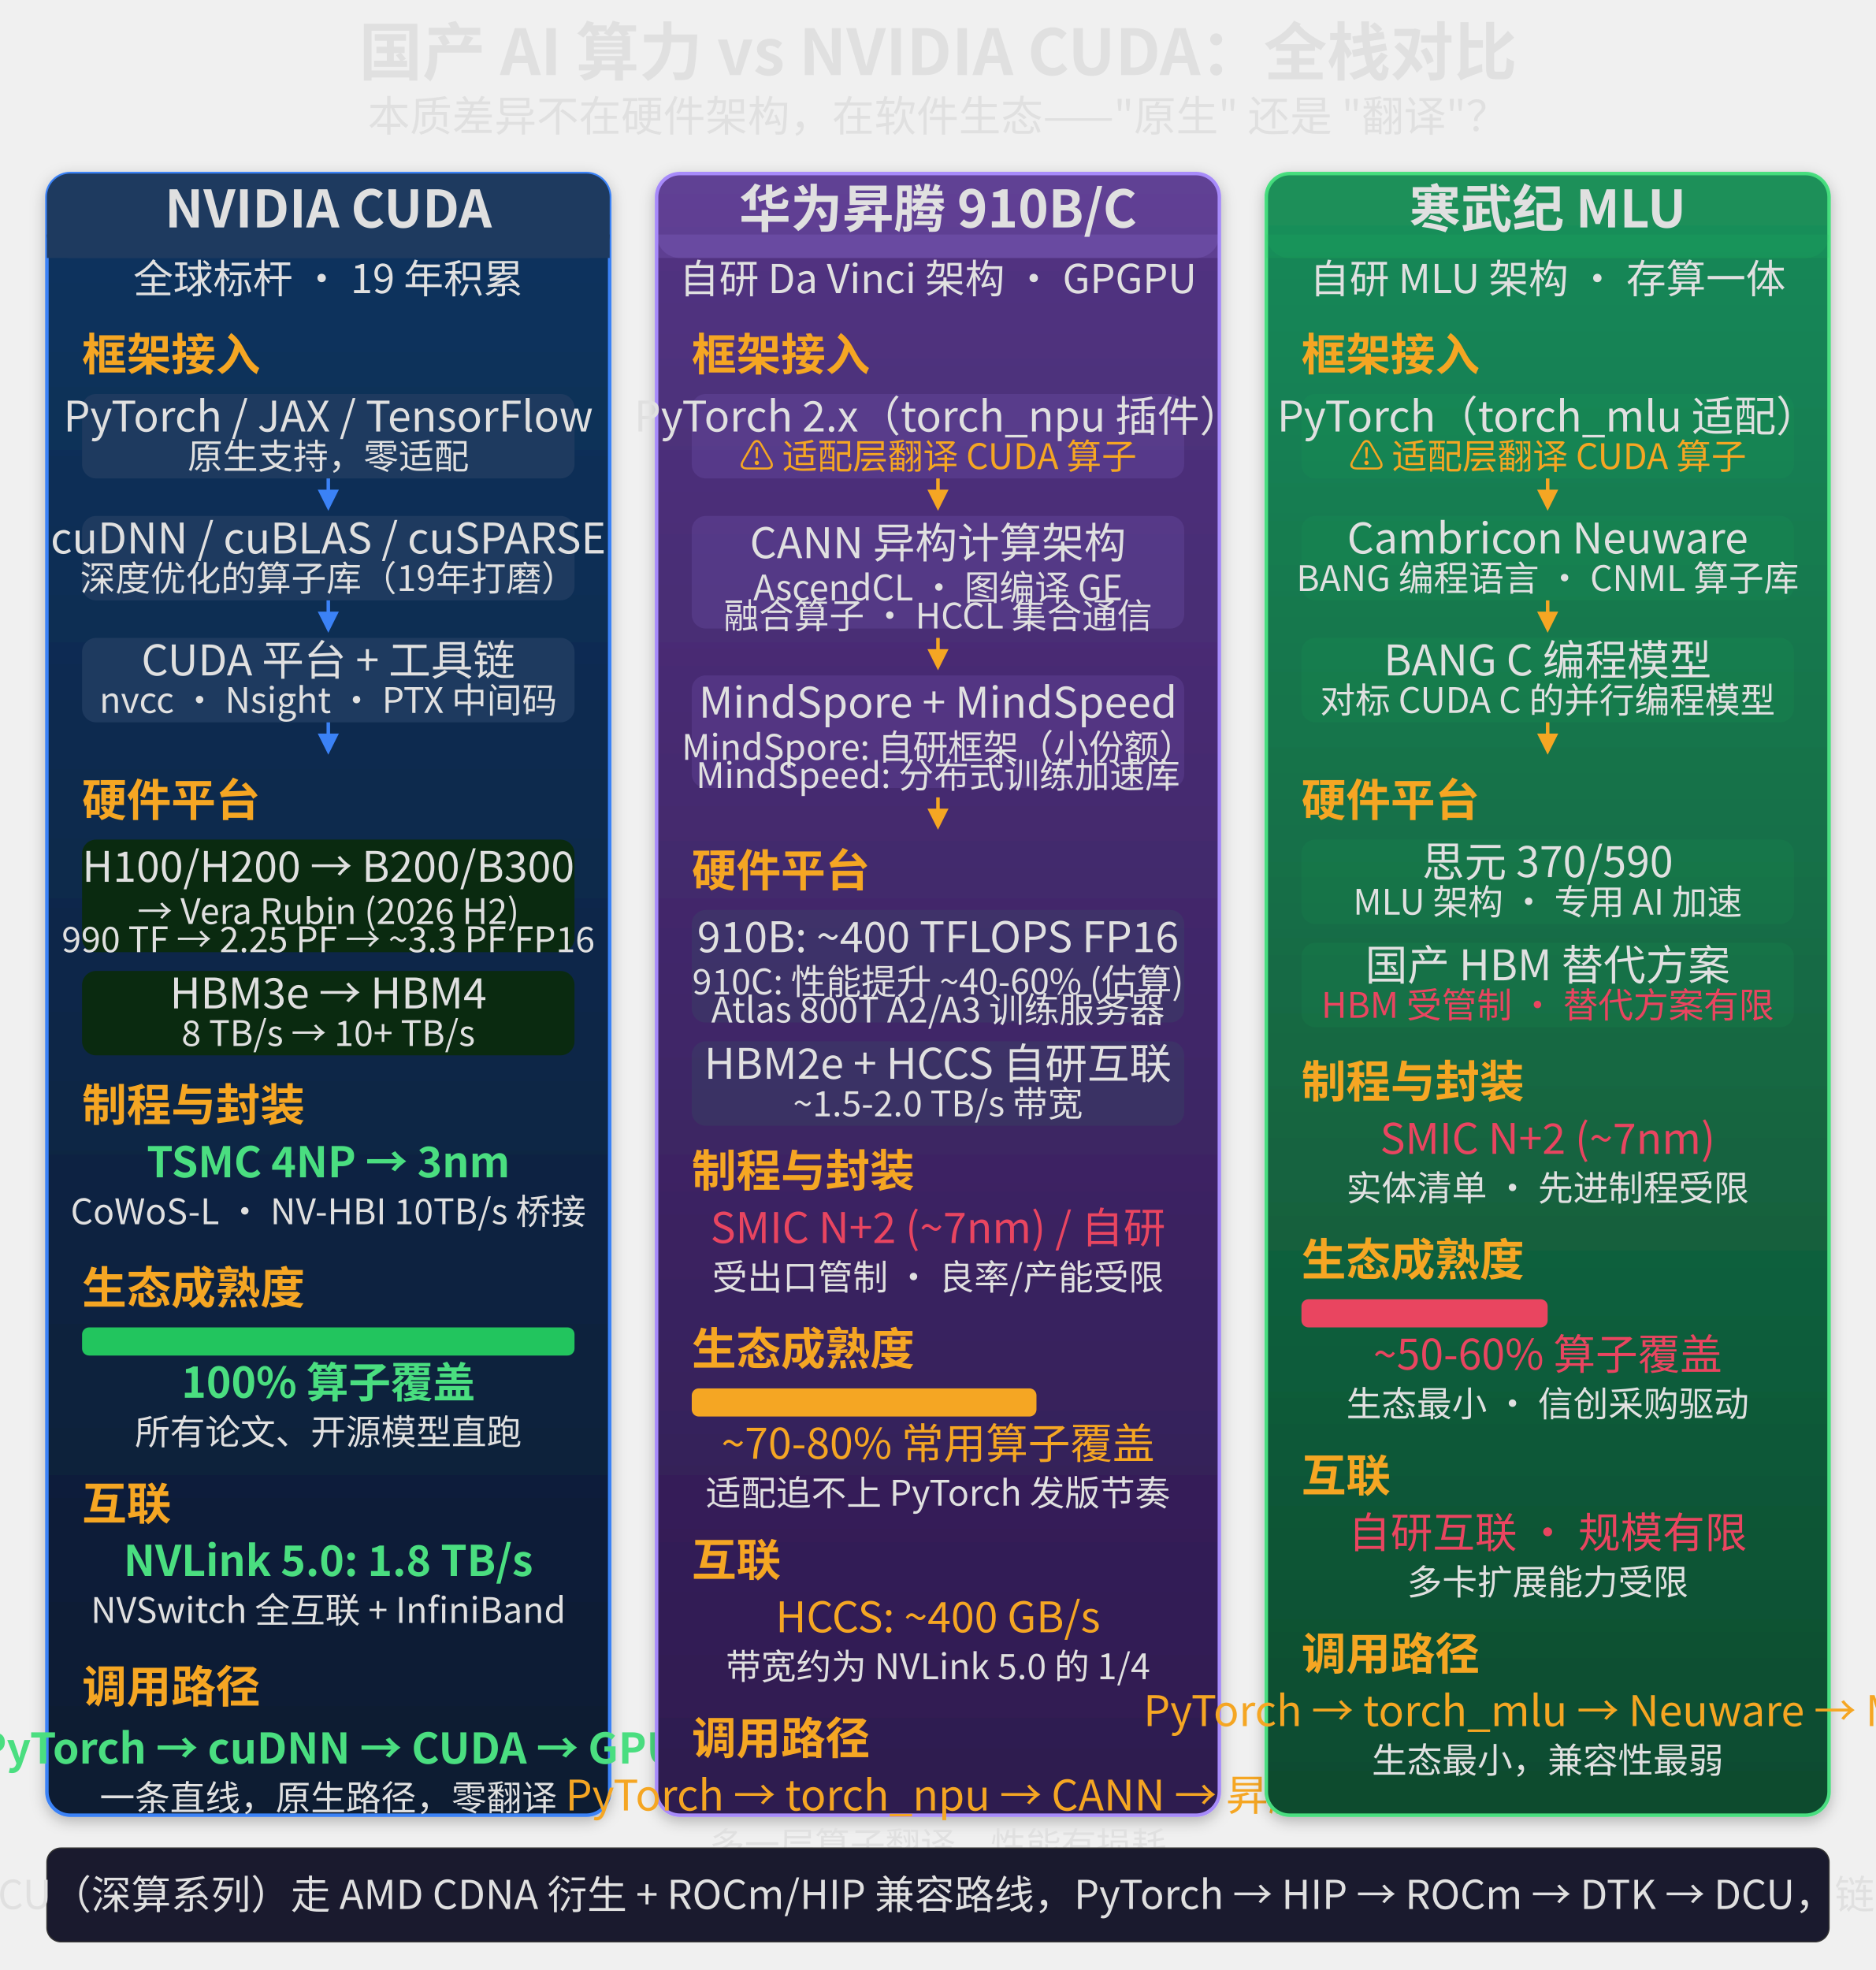
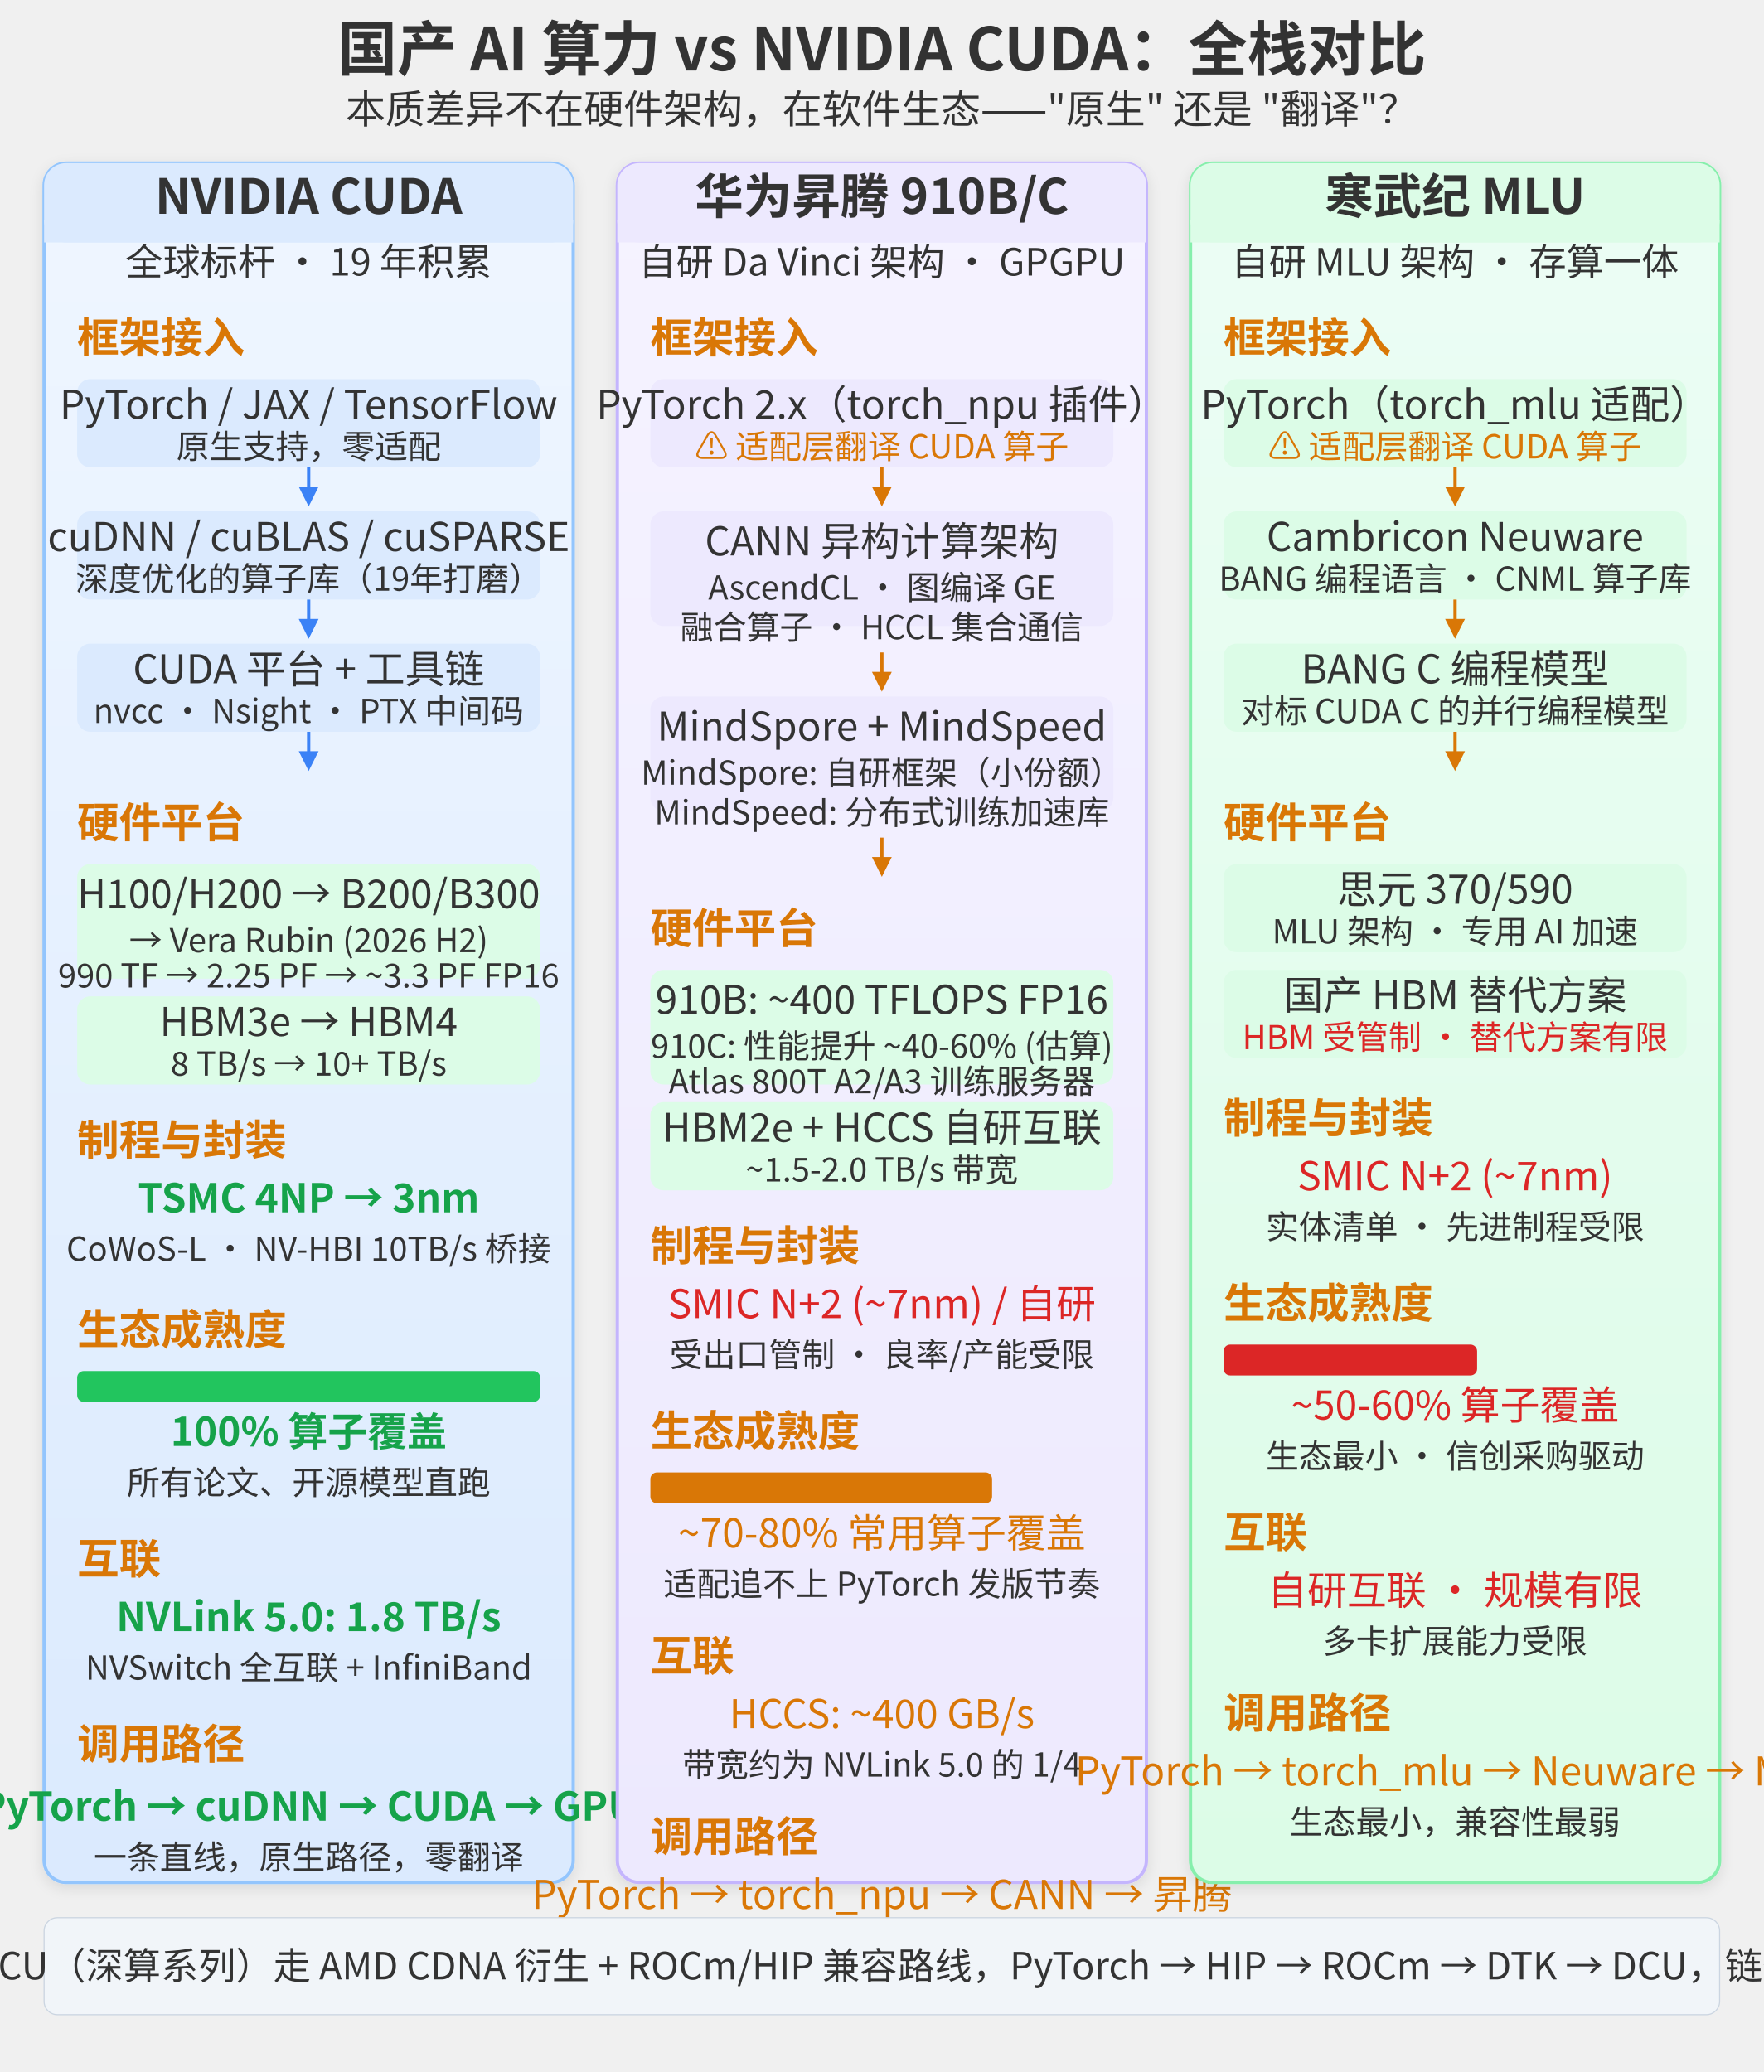
- <svg xmlns="http://www.w3.org/2000/svg" viewBox="0 0 800 840" font-family="'PingFang SC', 'Microsoft YaHei', 'Noto Sans CJK SC', sans-serif">
+ <svg xmlns="http://www.w3.org/2000/svg" viewBox="0 0 800 940" font-family="'PingFang SC', 'Microsoft YaHei', 'Noto Sans CJK SC', sans-serif">
  <defs>
    <linearGradient id="nvGrad" x1="0" y1="0" x2="0" y2="1">
-       <stop offset="0%" stop-color="#0f3460" />
-       <stop offset="100%" stop-color="#0a1a30" />
+       <stop offset="0%" stop-color="#eff6ff" />
+       <stop offset="100%" stop-color="#dbeafe" />
    </linearGradient>
    <linearGradient id="ascendGrad" x1="0" y1="0" x2="0" y2="1">
-       <stop offset="0%" stop-color="#533483" />
-       <stop offset="100%" stop-color="#2d1a4e" />
+       <stop offset="0%" stop-color="#f5f3ff" />
+       <stop offset="100%" stop-color="#ede9fe" />
    </linearGradient>
    <linearGradient id="cambriconGrad" x1="0" y1="0" x2="0" y2="1">
-       <stop offset="0%" stop-color="#1a8a5a" />
-       <stop offset="100%" stop-color="#0d4a2e" />
+       <stop offset="0%" stop-color="#ecfdf5" />
+       <stop offset="100%" stop-color="#dcfce7" />
    </linearGradient>
    <filter id="shadow">
-       <feDropShadow dx="0" dy="2" stdDeviation="3" flood-opacity="0.25" />
+       <feDropShadow dx="0" dy="2" stdDeviation="3" flood-opacity="0.1" />
    </filter>
    <marker id="nvArrow" viewBox="0 0 10 10" refX="8" refY="5" markerWidth="6" markerHeight="6" orient="auto">
      <path d="M0,0 L10,5 L0,10" fill="#3b82f6" />
    </marker>
    <marker id="cnArrow" viewBox="0 0 10 10" refX="8" refY="5" markerWidth="6" markerHeight="6" orient="auto">
-       <path d="M0,0 L10,5 L0,10" fill="#f5a623" />
+       <path d="M0,0 L10,5 L0,10" fill="#d97706" />
    </marker>
  </defs>
  <style>
-     text { fill: #e0e0e0; }
+     text { fill: #333333; }
    .col-title { font-size: 22px; font-weight: 700; }
    .col-sub { font-size: 17px; }
-     .section { font-size: 19px; font-weight: 700; fill: #f5a623; }
+     .section { font-size: 19px; font-weight: 700; fill: #d97706; }
    .item { font-size: 18px; }
    .item-sub { font-size: 15px; }
-     .good { fill: #4ade80; font-weight: 600; }
-     .warn { fill: #f5a623; }
-     .bad { fill: #e94560; }
+     .good { fill: #16a34a; font-weight: 600; }
+     .warn { fill: #d97706; }
+     .bad { fill: #dc2626; }
  </style>
-   <text x="400" y="32" text-anchor="middle" font-size="27" font-weight="700" fill="#fff">国产 AI 算力 vs NVIDIA CUDA：全栈对比</text>
-   <text x="400" y="56" text-anchor="middle" font-size="18" fill="#888">本质差异不在硬件架构，在软件生态——"原生" 还是 "翻译"？</text>
-   <rect x="20" y="74" width="240" height="700" rx="10" fill="url(#nvGrad)" stroke="#3b82f6" stroke-width="1.5" filter="url(#shadow)" />
-   <rect x="20" y="74" width="240" height="36" rx="10" fill="#1e3a5f" />
-   <rect x="20" y="100" width="240" height="10" fill="#1e3a5f" />
-   <text x="140" y="97" text-anchor="middle" class="col-title" fill="#60a5fa">NVIDIA CUDA</text>
-   <text x="140" y="125" text-anchor="middle" class="col-sub" fill="#93c5fd">全球标杆 · 19 年积累</text>
-   <text x="35" y="158" class="section">框架接入</text>
-   <rect x="35" y="168" width="210" height="36" rx="6" fill="#1e3a5f" />
-   <text x="140" y="184" text-anchor="middle" class="item" fill="#bfdbfe">PyTorch / JAX / TensorFlow</text>
-   <text x="140" y="200" text-anchor="middle" class="item-sub" fill="#60a5fa">原生支持，零适配</text>
-   <line x1="140" y1="204" x2="140" y2="216" stroke="#3b82f6" stroke-width="1.5" marker-end="url(#nvArrow)" />
-   <rect x="35" y="220" width="210" height="36" rx="6" fill="#1e3a5f" />
-   <text x="140" y="236" text-anchor="middle" class="item" fill="#bfdbfe">cuDNN / cuBLAS / cuSPARSE</text>
-   <text x="140" y="252" text-anchor="middle" class="item-sub" fill="#60a5fa">深度优化的算子库（19年打磨）</text>
-   <line x1="140" y1="256" x2="140" y2="268" stroke="#3b82f6" stroke-width="1.5" marker-end="url(#nvArrow)" />
-   <rect x="35" y="272" width="210" height="36" rx="6" fill="#1e3a5f" />
-   <text x="140" y="288" text-anchor="middle" class="item" fill="#bfdbfe">CUDA 平台 + 工具链</text>
-   <text x="140" y="304" text-anchor="middle" class="item-sub" fill="#60a5fa">nvcc · Nsight · PTX 中间码</text>
-   <line x1="140" y1="308" x2="140" y2="320" stroke="#3b82f6" stroke-width="1.5" marker-end="url(#nvArrow)" />
-   <text x="35" y="348" class="section">硬件平台</text>
-   <rect x="35" y="358" width="210" height="48" rx="6" fill="#0a2a10" />
-   <text x="140" y="376" text-anchor="middle" class="item" fill="#bbf7d0">H100/H200 → B200/B300</text>
-   <text x="140" y="394" text-anchor="middle" class="item-sub" fill="#4ade80">→ Vera Rubin (2026 H2)</text>
-   <text x="140" y="406" text-anchor="middle" class="item-sub" fill="#4ade80">990 TF → 2.25 PF → ~3.3 PF FP16</text>
-   <rect x="35" y="414" width="210" height="36" rx="6" fill="#0a2a10" />
-   <text x="140" y="430" text-anchor="middle" class="item" fill="#bbf7d0">HBM3e → HBM4</text>
-   <text x="140" y="446" text-anchor="middle" class="item-sub" fill="#4ade80">8 TB/s → 10+ TB/s</text>
-   <text x="35" y="478" class="section">制程与封装</text>
-   <text x="140" y="502" text-anchor="middle" class="item good">TSMC 4NP → 3nm</text>
-   <text x="140" y="522" text-anchor="middle" class="item-sub" fill="#4ade80">CoWoS-L · NV-HBI 10TB/s 桥接</text>
-   <text x="35" y="556" class="section">生态成熟度</text>
-   <rect x="35" y="566" width="210" height="12" rx="3" fill="#22c55e" />
-   <text x="140" y="596" text-anchor="middle" class="item good">100% 算子覆盖</text>
-   <text x="140" y="616" text-anchor="middle" class="item-sub" fill="#888">所有论文、开源模型直跑</text>
-   <text x="35" y="648" class="section">互联</text>
-   <text x="140" y="672" text-anchor="middle" class="item good">NVLink 5.0: 1.8 TB/s</text>
-   <text x="140" y="692" text-anchor="middle" class="item-sub" fill="#4ade80">NVSwitch 全互联 + InfiniBand</text>
-   <text x="35" y="726" class="section">调用路径</text>
-   <text x="140" y="752" text-anchor="middle" class="item good">PyTorch → cuDNN → CUDA → GPU</text>
-   <text x="140" y="772" text-anchor="middle" class="item-sub" fill="#4ade80">一条直线，原生路径，零翻译</text>
-   <rect x="280" y="74" width="240" height="700" rx="10" fill="url(#ascendGrad)" stroke="#a78bfa" stroke-width="1.5" filter="url(#shadow)" />
-   <rect x="280" y="74" width="240" height="36" rx="10" fill="rgba(167,139,250,0.15)" />
-   <rect x="280" y="100" width="240" height="10" fill="rgba(167,139,250,0.15)" />
-   <text x="400" y="97" text-anchor="middle" class="col-title" fill="#c4b5fd">华为昇腾 910B/C</text>
-   <text x="400" y="125" text-anchor="middle" class="col-sub" fill="#a78bfa">自研 Da Vinci 架构 · GPGPU</text>
-   <text x="295" y="158" class="section">框架接入</text>
-   <rect x="295" y="168" width="210" height="36" rx="6" fill="rgba(167,139,250,0.12)" />
-   <text x="400" y="184" text-anchor="middle" class="item" fill="#c4b5fd">PyTorch 2.x（torch_npu 插件）</text>
-   <text x="400" y="200" text-anchor="middle" class="item-sub warn">⚠ 适配层翻译 CUDA 算子</text>
-   <line x1="400" y1="204" x2="400" y2="216" stroke="#f5a623" stroke-width="1.5" marker-end="url(#cnArrow)" />
-   <rect x="295" y="220" width="210" height="48" rx="6" fill="rgba(167,139,250,0.12)" />
-   <text x="400" y="238" text-anchor="middle" class="item" fill="#c4b5fd">CANN 异构计算架构</text>
-   <text x="400" y="256" text-anchor="middle" class="item-sub" fill="#a78bfa">AscendCL · 图编译 GE</text>
-   <text x="400" y="268" text-anchor="middle" class="item-sub" fill="#a78bfa">融合算子 · HCCL 集合通信</text>
-   <line x1="400" y1="272" x2="400" y2="284" stroke="#f5a623" stroke-width="1.5" marker-end="url(#cnArrow)" />
-   <rect x="295" y="288" width="210" height="48" rx="6" fill="rgba(167,139,250,0.12)" />
-   <text x="400" y="306" text-anchor="middle" class="item" fill="#c4b5fd">MindSpore + MindSpeed</text>
-   <text x="400" y="324" text-anchor="middle" class="item-sub" fill="#a78bfa">MindSpore: 自研框架（小份额）</text>
-   <text x="400" y="336" text-anchor="middle" class="item-sub" fill="#a78bfa">MindSpeed: 分布式训练加速库</text>
-   <line x1="400" y1="340" x2="400" y2="352" stroke="#f5a623" stroke-width="1.5" marker-end="url(#cnArrow)" />
-   <text x="295" y="378" class="section">硬件平台</text>
-   <rect x="295" y="388" width="210" height="48" rx="6" fill="rgba(34,197,94,0.08)" />
-   <text x="400" y="406" text-anchor="middle" class="item" fill="#bbf7d0">910B: ~400 TFLOPS FP16</text>
-   <text x="400" y="424" text-anchor="middle" class="item-sub" fill="#4ade80">910C: 性能提升 ~40-60% (估算)</text>
-   <text x="400" y="436" text-anchor="middle" class="item-sub" fill="#4ade80">Atlas 800T A2/A3 训练服务器</text>
-   <rect x="295" y="444" width="210" height="36" rx="6" fill="rgba(34,197,94,0.08)" />
-   <text x="400" y="460" text-anchor="middle" class="item" fill="#bbf7d0">HBM2e + HCCS 自研互联</text>
-   <text x="400" y="476" text-anchor="middle" class="item-sub" fill="#4ade80">~1.5-2.0 TB/s 带宽</text>
-   <text x="295" y="506" class="section">制程与封装</text>
-   <text x="400" y="530" text-anchor="middle" class="item bad">SMIC N+2 (~7nm) / 自研</text>
-   <text x="400" y="550" text-anchor="middle" class="item-sub" fill="#f87171">受出口管制 · 良率/产能受限</text>
-   <text x="295" y="582" class="section">生态成熟度</text>
-   <rect x="295" y="592" width="147" height="12" rx="3" fill="#f5a623" />
-   <text x="400" y="622" text-anchor="middle" class="item warn">~70-80% 常用算子覆盖</text>
-   <text x="400" y="642" text-anchor="middle" class="item-sub" fill="#888">适配追不上 PyTorch 发版节奏</text>
-   <text x="295" y="672" class="section">互联</text>
-   <text x="400" y="696" text-anchor="middle" class="item warn">HCCS: ~400 GB/s</text>
-   <text x="400" y="716" text-anchor="middle" class="item-sub" fill="#f87171">带宽约为 NVLink 5.0 的 1/4</text>
-   <text x="295" y="748" class="section">调用路径</text>
-   <text x="400" y="772" text-anchor="middle" class="item warn">PyTorch → torch_npu → CANN → 昇腾</text>
-   <text x="400" y="792" text-anchor="middle" class="item-sub" fill="#e94560">多一层算子翻译，性能有损耗</text>
-   <rect x="540" y="74" width="240" height="700" rx="10" fill="url(#cambriconGrad)" stroke="#4ade80" stroke-width="1.5" filter="url(#shadow)" />
-   <rect x="540" y="74" width="240" height="36" rx="10" fill="rgba(34,197,94,0.12)" />
-   <rect x="540" y="100" width="240" height="10" fill="rgba(34,197,94,0.12)" />
-   <text x="660" y="97" text-anchor="middle" class="col-title" fill="#86efac">寒武纪 MLU</text>
-   <text x="660" y="125" text-anchor="middle" class="col-sub" fill="#4ade80">自研 MLU 架构 · 存算一体</text>
-   <text x="555" y="158" class="section">框架接入</text>
-   <rect x="555" y="168" width="210" height="36" rx="6" fill="rgba(34,197,94,0.08)" />
-   <text x="660" y="184" text-anchor="middle" class="item" fill="#bbf7d0">PyTorch（torch_mlu 适配）</text>
-   <text x="660" y="200" text-anchor="middle" class="item-sub warn">⚠ 适配层翻译 CUDA 算子</text>
-   <line x1="660" y1="204" x2="660" y2="216" stroke="#f5a623" stroke-width="1.5" marker-end="url(#cnArrow)" />
-   <rect x="555" y="220" width="210" height="36" rx="6" fill="rgba(34,197,94,0.08)" />
-   <text x="660" y="236" text-anchor="middle" class="item" fill="#bbf7d0">Cambricon Neuware</text>
-   <text x="660" y="252" text-anchor="middle" class="item-sub" fill="#4ade80">BANG 编程语言 · CNML 算子库</text>
-   <line x1="660" y1="256" x2="660" y2="268" stroke="#f5a623" stroke-width="1.5" marker-end="url(#cnArrow)" />
-   <rect x="555" y="272" width="210" height="36" rx="6" fill="rgba(34,197,94,0.08)" />
-   <text x="660" y="288" text-anchor="middle" class="item" fill="#bbf7d0">BANG C 编程模型</text>
-   <text x="660" y="304" text-anchor="middle" class="item-sub" fill="#4ade80">对标 CUDA C 的并行编程模型</text>
-   <line x1="660" y1="308" x2="660" y2="320" stroke="#f5a623" stroke-width="1.5" marker-end="url(#cnArrow)" />
-   <text x="555" y="348" class="section">硬件平台</text>
-   <rect x="555" y="358" width="210" height="36" rx="6" fill="rgba(34,197,94,0.08)" />
-   <text x="660" y="374" text-anchor="middle" class="item" fill="#bbf7d0">思元 370/590</text>
-   <text x="660" y="390" text-anchor="middle" class="item-sub" fill="#4ade80">MLU 架构 · 专用 AI 加速</text>
-   <rect x="555" y="402" width="210" height="36" rx="6" fill="rgba(34,197,94,0.08)" />
-   <text x="660" y="418" text-anchor="middle" class="item" fill="#bbf7d0">国产 HBM 替代方案</text>
-   <text x="660" y="434" text-anchor="middle" class="item-sub bad">HBM 受管制 · 替代方案有限</text>
-   <text x="555" y="468" class="section">制程与封装</text>
-   <text x="660" y="492" text-anchor="middle" class="item bad">SMIC N+2 (~7nm)</text>
-   <text x="660" y="512" text-anchor="middle" class="item-sub" fill="#f87171">实体清单 · 先进制程受限</text>
-   <text x="555" y="544" class="section">生态成熟度</text>
-   <rect x="555" y="554" width="105" height="12" rx="3" fill="#e94560" />
-   <text x="660" y="584" text-anchor="middle" class="item bad">~50-60% 算子覆盖</text>
-   <text x="660" y="604" text-anchor="middle" class="item-sub" fill="#888">生态最小 · 信创采购驱动</text>
-   <text x="555" y="636" class="section">互联</text>
-   <text x="660" y="660" text-anchor="middle" class="item bad">自研互联 · 规模有限</text>
-   <text x="660" y="680" text-anchor="middle" class="item-sub" fill="#f87171">多卡扩展能力受限</text>
-   <text x="555" y="712" class="section">调用路径</text>
-   <text x="660" y="736" text-anchor="middle" class="item warn">PyTorch → torch_mlu → Neuware → MLU</text>
-   <text x="660" y="756" text-anchor="middle" class="item-sub" fill="#e94560">生态最小，兼容性最弱</text>
-   <rect x="20" y="788" width="760" height="40" rx="6" fill="#1a1a2e" stroke="#333" stroke-width="0.5" />
-   <text x="400" y="814" text-anchor="middle" font-size="17" fill="#888">海光 DCU（深算系列）走 AMD CDNA 衍生 + ROCm/HIP 兼容路线，PyTorch → HIP → ROCm → DTK → DCU，链条最长</text>
+   <text x="400" y="32" text-anchor="middle" font-size="27" font-weight="700" fill="#1a1a1a">国产 AI 算力 vs NVIDIA CUDA：全栈对比</text>
+   <text x="400" y="56" text-anchor="middle" font-size="18" fill="#666">本质差异不在硬件架构，在软件生态——"原生" 还是 "翻译"？</text>
+   <rect x="20" y="74" width="240" height="780" rx="10" fill="url(#nvGrad)" stroke="#93c5fd" stroke-width="1.5" filter="url(#shadow)" />
+   <rect x="20" y="74" width="240" height="36" rx="10" fill="#dbeafe" />
+   <rect x="20" y="100" width="240" height="10" fill="#dbeafe" />
+   <text x="140" y="97" text-anchor="middle" class="col-title" fill="#1e40af">NVIDIA CUDA</text>
+   <text x="140" y="125" text-anchor="middle" class="col-sub" fill="#3b82f6">全球标杆 · 19 年积累</text>
+   <text x="35" y="160" class="section">框架接入</text>
+   <rect x="35" y="172" width="210" height="40" rx="6" fill="#dbeafe" />
+   <text x="140" y="190" text-anchor="middle" class="item" fill="#1e40af">PyTorch / JAX / TensorFlow</text>
+   <text x="140" y="208" text-anchor="middle" class="item-sub" fill="#3b82f6">原生支持，零适配</text>
+   <line x1="140" y1="212" x2="140" y2="228" stroke="#3b82f6" stroke-width="1.5" marker-end="url(#nvArrow)" />
+   <rect x="35" y="232" width="210" height="40" rx="6" fill="#dbeafe" />
+   <text x="140" y="250" text-anchor="middle" class="item" fill="#1e40af">cuDNN / cuBLAS / cuSPARSE</text>
+   <text x="140" y="268" text-anchor="middle" class="item-sub" fill="#3b82f6">深度优化的算子库（19年打磨）</text>
+   <line x1="140" y1="272" x2="140" y2="288" stroke="#3b82f6" stroke-width="1.5" marker-end="url(#nvArrow)" />
+   <rect x="35" y="292" width="210" height="40" rx="6" fill="#dbeafe" />
+   <text x="140" y="310" text-anchor="middle" class="item" fill="#1e40af">CUDA 平台 + 工具链</text>
+   <text x="140" y="328" text-anchor="middle" class="item-sub" fill="#3b82f6">nvcc · Nsight · PTX 中间码</text>
+   <line x1="140" y1="332" x2="140" y2="348" stroke="#3b82f6" stroke-width="1.5" marker-end="url(#nvArrow)" />
+   <text x="35" y="380" class="section">硬件平台</text>
+   <rect x="35" y="392" width="210" height="52" rx="6" fill="#dcfce7" />
+   <text x="140" y="412" text-anchor="middle" class="item" fill="#166534">H100/H200 → B200/B300</text>
+   <text x="140" y="432" text-anchor="middle" class="item-sub" fill="#16a34a">→ Vera Rubin (2026 H2)</text>
+   <text x="140" y="448" text-anchor="middle" class="item-sub" fill="#16a34a">990 TF → 2.25 PF → ~3.3 PF FP16</text>
+   <rect x="35" y="452" width="210" height="40" rx="6" fill="#dcfce7" />
+   <text x="140" y="470" text-anchor="middle" class="item" fill="#166534">HBM3e → HBM4</text>
+   <text x="140" y="488" text-anchor="middle" class="item-sub" fill="#16a34a">8 TB/s → 10+ TB/s</text>
+   <text x="35" y="524" class="section">制程与封装</text>
+   <text x="140" y="550" text-anchor="middle" class="item good">TSMC 4NP → 3nm</text>
+   <text x="140" y="572" text-anchor="middle" class="item-sub" fill="#16a34a">CoWoS-L · NV-HBI 10TB/s 桥接</text>
+   <text x="35" y="610" class="section">生态成熟度</text>
+   <rect x="35" y="622" width="210" height="14" rx="3" fill="#22c55e" />
+   <text x="140" y="656" text-anchor="middle" class="item good">100% 算子覆盖</text>
+   <text x="140" y="678" text-anchor="middle" class="item-sub" fill="#666">所有论文、开源模型直跑</text>
+   <text x="35" y="714" class="section">互联</text>
+   <text x="140" y="740" text-anchor="middle" class="item good">NVLink 5.0: 1.8 TB/s</text>
+   <text x="140" y="762" text-anchor="middle" class="item-sub" fill="#16a34a">NVSwitch 全互联 + InfiniBand</text>
+   <text x="35" y="798" class="section">调用路径</text>
+   <text x="140" y="826" text-anchor="middle" class="item good">PyTorch → cuDNN → CUDA → GPU</text>
+   <text x="140" y="848" text-anchor="middle" class="item-sub" fill="#16a34a">一条直线，原生路径，零翻译</text>
+   <rect x="280" y="74" width="240" height="780" rx="10" fill="url(#ascendGrad)" stroke="#c4b5fd" stroke-width="1.5" filter="url(#shadow)" />
+   <rect x="280" y="74" width="240" height="36" rx="10" fill="#ede9fe" />
+   <rect x="280" y="100" width="240" height="10" fill="#ede9fe" />
+   <text x="400" y="97" text-anchor="middle" class="col-title" fill="#5b21b6">华为昇腾 910B/C</text>
+   <text x="400" y="125" text-anchor="middle" class="col-sub" fill="#7c3aed">自研 Da Vinci 架构 · GPGPU</text>
+   <text x="295" y="160" class="section">框架接入</text>
+   <rect x="295" y="172" width="210" height="40" rx="6" fill="#ede9fe" />
+   <text x="400" y="190" text-anchor="middle" class="item" fill="#5b21b6">PyTorch 2.x（torch_npu 插件）</text>
+   <text x="400" y="208" text-anchor="middle" class="item-sub warn">⚠ 适配层翻译 CUDA 算子</text>
+   <line x1="400" y1="212" x2="400" y2="228" stroke="#d97706" stroke-width="1.5" marker-end="url(#cnArrow)" />
+   <rect x="295" y="232" width="210" height="52" rx="6" fill="#ede9fe" />
+   <text x="400" y="252" text-anchor="middle" class="item" fill="#5b21b6">CANN 异构计算架构</text>
+   <text x="400" y="272" text-anchor="middle" class="item-sub" fill="#7c3aed">AscendCL · 图编译 GE</text>
+   <text x="400" y="290" text-anchor="middle" class="item-sub" fill="#7c3aed">融合算子 · HCCL 集合通信</text>
+   <line x1="400" y1="296" x2="400" y2="312" stroke="#d97706" stroke-width="1.5" marker-end="url(#cnArrow)" />
+   <rect x="295" y="316" width="210" height="52" rx="6" fill="#ede9fe" />
+   <text x="400" y="336" text-anchor="middle" class="item" fill="#5b21b6">MindSpore + MindSpeed</text>
+   <text x="400" y="356" text-anchor="middle" class="item-sub" fill="#7c3aed">MindSpore: 自研框架（小份额）</text>
+   <text x="400" y="374" text-anchor="middle" class="item-sub" fill="#7c3aed">MindSpeed: 分布式训练加速库</text>
+   <line x1="400" y1="380" x2="400" y2="396" stroke="#d97706" stroke-width="1.5" marker-end="url(#cnArrow)" />
+   <text x="295" y="428" class="section">硬件平台</text>
+   <rect x="295" y="440" width="210" height="52" rx="6" fill="#dcfce7" />
+   <text x="400" y="460" text-anchor="middle" class="item" fill="#166534">910B: ~400 TFLOPS FP16</text>
+   <text x="400" y="480" text-anchor="middle" class="item-sub" fill="#16a34a">910C: 性能提升 ~40-60% (估算)</text>
+   <text x="400" y="496" text-anchor="middle" class="item-sub" fill="#16a34a">Atlas 800T A2/A3 训练服务器</text>
+   <rect x="295" y="500" width="210" height="40" rx="6" fill="#dcfce7" />
+   <text x="400" y="518" text-anchor="middle" class="item" fill="#166534">HBM2e + HCCS 自研互联</text>
+   <text x="400" y="536" text-anchor="middle" class="item-sub" fill="#16a34a">~1.5-2.0 TB/s 带宽</text>
+   <text x="295" y="572" class="section">制程与封装</text>
+   <text x="400" y="598" text-anchor="middle" class="item bad">SMIC N+2 (~7nm) / 自研</text>
+   <text x="400" y="620" text-anchor="middle" class="item-sub" fill="#dc2626">受出口管制 · 良率/产能受限</text>
+   <text x="295" y="656" class="section">生态成熟度</text>
+   <rect x="295" y="668" width="155" height="14" rx="3" fill="#d97706" />
+   <text x="400" y="702" text-anchor="middle" class="item warn">~70-80% 常用算子覆盖</text>
+   <text x="400" y="724" text-anchor="middle" class="item-sub" fill="#666">适配追不上 PyTorch 发版节奏</text>
+   <text x="295" y="758" class="section">互联</text>
+   <text x="400" y="784" text-anchor="middle" class="item warn">HCCS: ~400 GB/s</text>
+   <text x="400" y="806" text-anchor="middle" class="item-sub" fill="#dc2626">带宽约为 NVLink 5.0 的 1/4</text>
+   <text x="295" y="840" class="section">调用路径</text>
+   <text x="400" y="866" text-anchor="middle" class="item warn">PyTorch → torch_npu → CANN → 昇腾</text>
+   <text x="400" y="888" text-anchor="middle" class="item-sub" fill="#dc2626">多一层算子翻译，性能有损耗</text>
+   <rect x="540" y="74" width="240" height="780" rx="10" fill="url(#cambriconGrad)" stroke="#86efac" stroke-width="1.5" filter="url(#shadow)" />
+   <rect x="540" y="74" width="240" height="36" rx="10" fill="#dcfce7" />
+   <rect x="540" y="100" width="240" height="10" fill="#dcfce7" />
+   <text x="660" y="97" text-anchor="middle" class="col-title" fill="#166534">寒武纪 MLU</text>
+   <text x="660" y="125" text-anchor="middle" class="col-sub" fill="#16a34a">自研 MLU 架构 · 存算一体</text>
+   <text x="555" y="160" class="section">框架接入</text>
+   <rect x="555" y="172" width="210" height="40" rx="6" fill="#dcfce7" />
+   <text x="660" y="190" text-anchor="middle" class="item" fill="#166534">PyTorch（torch_mlu 适配）</text>
+   <text x="660" y="208" text-anchor="middle" class="item-sub warn">⚠ 适配层翻译 CUDA 算子</text>
+   <line x1="660" y1="212" x2="660" y2="228" stroke="#d97706" stroke-width="1.5" marker-end="url(#cnArrow)" />
+   <rect x="555" y="232" width="210" height="40" rx="6" fill="#dcfce7" />
+   <text x="660" y="250" text-anchor="middle" class="item" fill="#166534">Cambricon Neuware</text>
+   <text x="660" y="268" text-anchor="middle" class="item-sub" fill="#16a34a">BANG 编程语言 · CNML 算子库</text>
+   <line x1="660" y1="272" x2="660" y2="288" stroke="#d97706" stroke-width="1.5" marker-end="url(#cnArrow)" />
+   <rect x="555" y="292" width="210" height="40" rx="6" fill="#dcfce7" />
+   <text x="660" y="310" text-anchor="middle" class="item" fill="#166534">BANG C 编程模型</text>
+   <text x="660" y="328" text-anchor="middle" class="item-sub" fill="#16a34a">对标 CUDA C 的并行编程模型</text>
+   <line x1="660" y1="332" x2="660" y2="348" stroke="#d97706" stroke-width="1.5" marker-end="url(#cnArrow)" />
+   <text x="555" y="380" class="section">硬件平台</text>
+   <rect x="555" y="392" width="210" height="40" rx="6" fill="#dcfce7" />
+   <text x="660" y="410" text-anchor="middle" class="item" fill="#166534">思元 370/590</text>
+   <text x="660" y="428" text-anchor="middle" class="item-sub" fill="#16a34a">MLU 架构 · 专用 AI 加速</text>
+   <rect x="555" y="440" width="210" height="40" rx="6" fill="#dcfce7" />
+   <text x="660" y="458" text-anchor="middle" class="item" fill="#166534">国产 HBM 替代方案</text>
+   <text x="660" y="476" text-anchor="middle" class="item-sub bad">HBM 受管制 · 替代方案有限</text>
+   <text x="555" y="514" class="section">制程与封装</text>
+   <text x="660" y="540" text-anchor="middle" class="item bad">SMIC N+2 (~7nm)</text>
+   <text x="660" y="562" text-anchor="middle" class="item-sub" fill="#dc2626">实体清单 · 先进制程受限</text>
+   <text x="555" y="598" class="section">生态成熟度</text>
+   <rect x="555" y="610" width="115" height="14" rx="3" fill="#dc2626" />
+   <text x="660" y="644" text-anchor="middle" class="item bad">~50-60% 算子覆盖</text>
+   <text x="660" y="666" text-anchor="middle" class="item-sub" fill="#666">生态最小 · 信创采购驱动</text>
+   <text x="555" y="702" class="section">互联</text>
+   <text x="660" y="728" text-anchor="middle" class="item bad">自研互联 · 规模有限</text>
+   <text x="660" y="750" text-anchor="middle" class="item-sub" fill="#dc2626">多卡扩展能力受限</text>
+   <text x="555" y="784" class="section">调用路径</text>
+   <text x="660" y="810" text-anchor="middle" class="item warn">PyTorch → torch_mlu → Neuware → MLU</text>
+   <text x="660" y="832" text-anchor="middle" class="item-sub" fill="#dc2626">生态最小，兼容性最弱</text>
+   <rect x="20" y="870" width="760" height="44" rx="6" fill="#f1f5f9" stroke="#cbd5e1" stroke-width="0.5" />
+   <text x="400" y="898" text-anchor="middle" font-size="17" fill="#666">海光 DCU（深算系列）走 AMD CDNA 衍生 + ROCm/HIP 兼容路线，PyTorch → HIP → ROCm → DTK → DCU，链条最长</text>
</svg>
